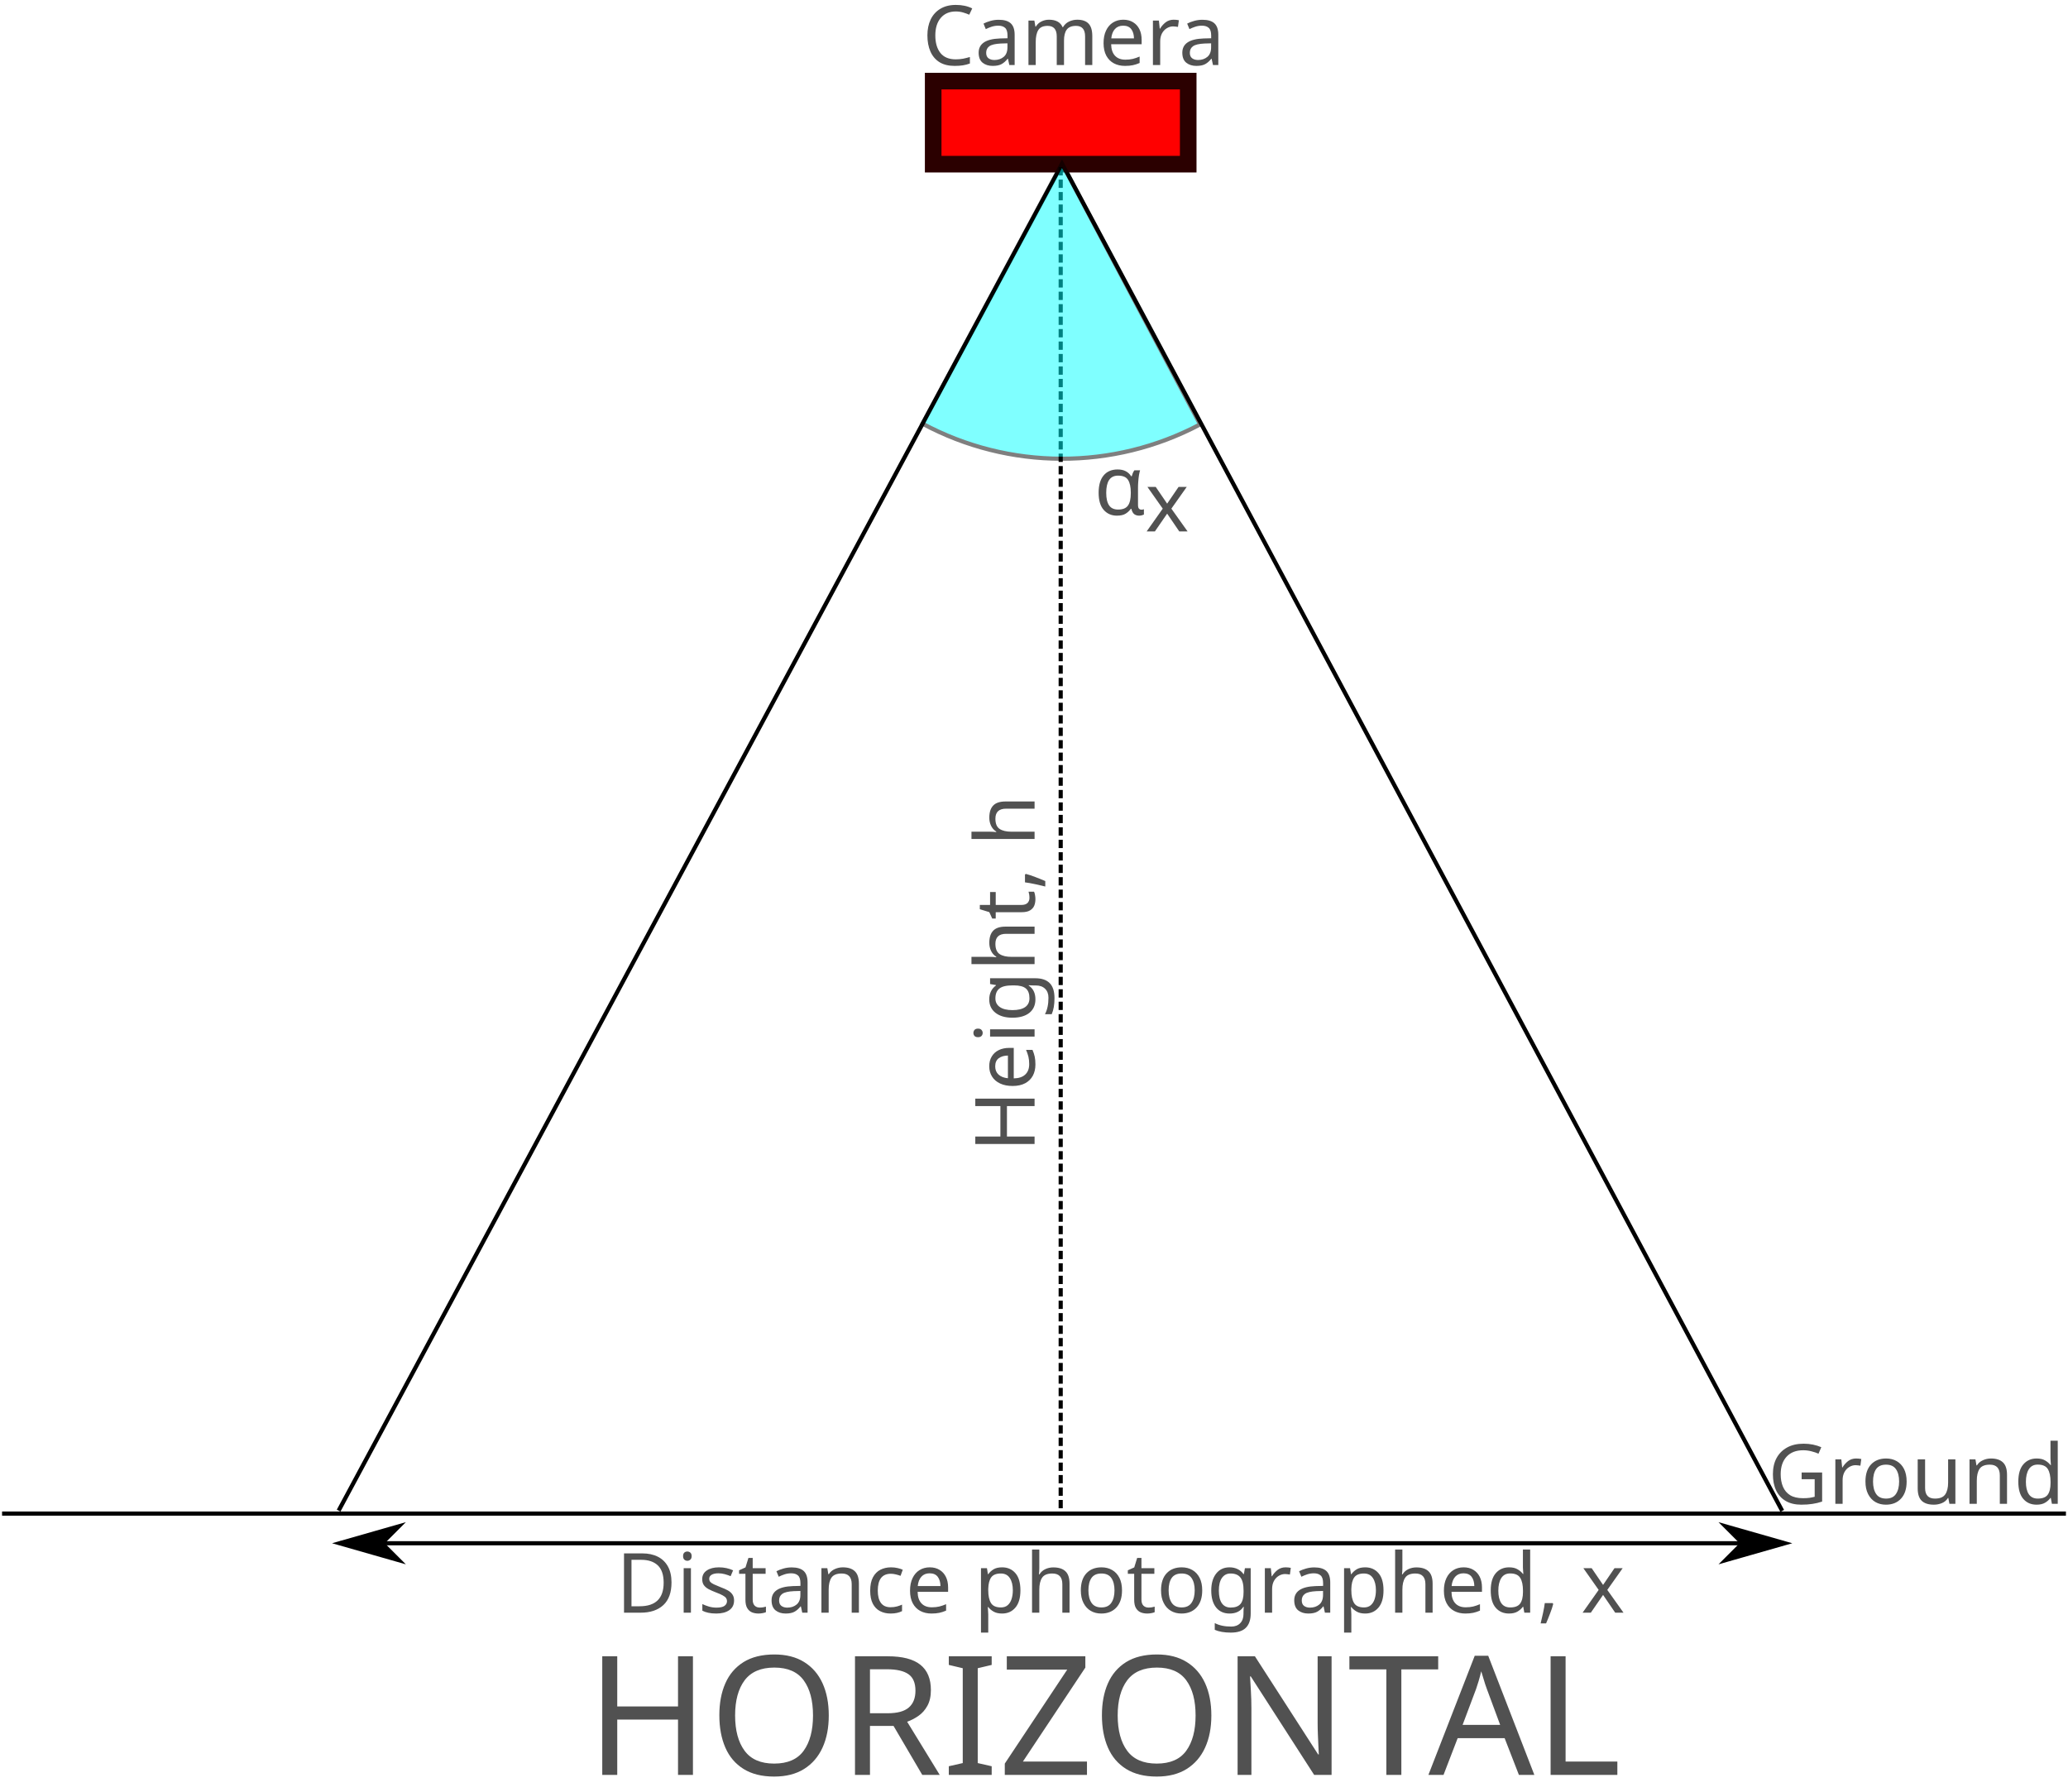
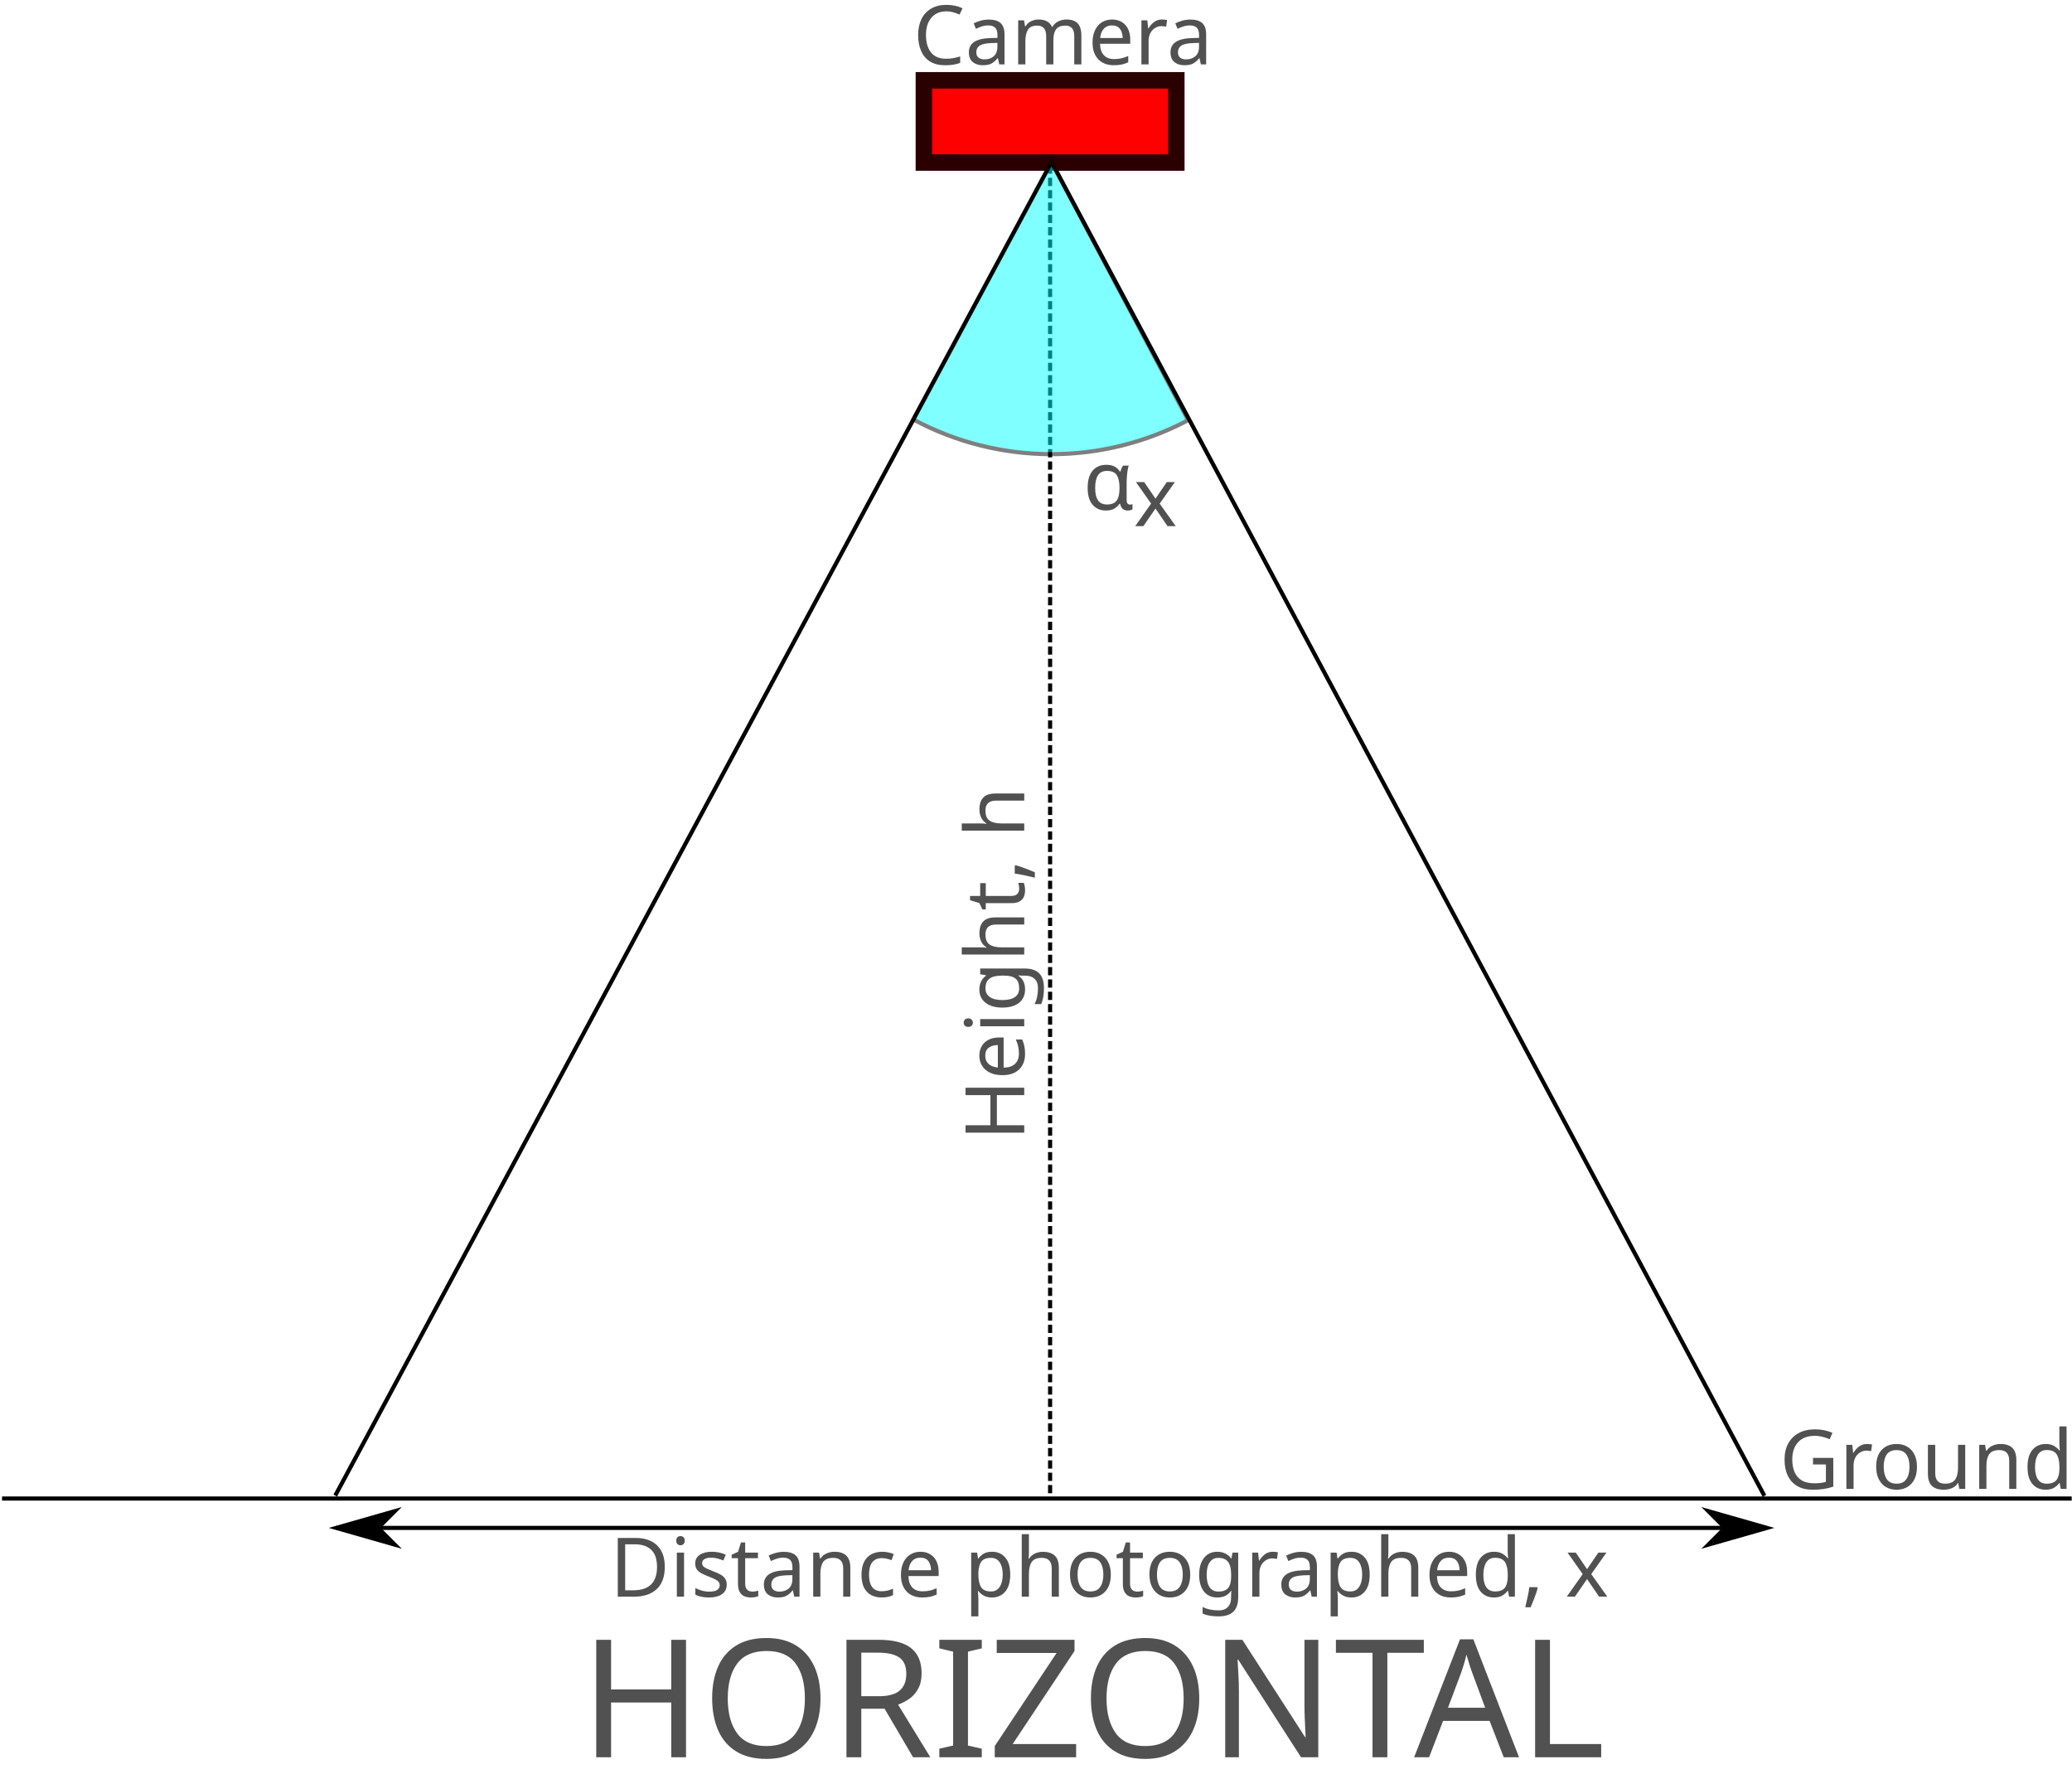
- <svg xmlns="http://www.w3.org/2000/svg" width="498.14" height="431.52" id="svg2" version="1.1">
+ <svg xmlns="http://www.w3.org/2000/svg" width="504.14" height="431.52" id="svg2" version="1.1">
  <defs id="defs4">
    <marker orient="auto" refY="0" refX="0" id="Arrow1Lend" style="overflow:visible">
      <path id="path3822" d="M 0,0 5,-5 -12.5,0 5,5 0,0 z" style="fill-rule:evenodd;stroke:#000000;stroke-width:1pt" transform="matrix(-0.8,0,0,-0.8,-10,0)" />
    </marker>
    <marker orient="auto" refY="0" refX="0" id="Arrow1Lstart" style="overflow:visible">
      <path id="path3819" d="M 0,0 5,-5 -12.5,0 5,5 0,0 z" style="fill-rule:evenodd;stroke:#000000;stroke-width:1pt" transform="matrix(0.8,0,0,0.8,10,0)" />
    </marker>
  </defs>
  <g id="layer1" transform="translate(-82.35714,-140.6834)">
-     <path style="fill:none;stroke:#000000;stroke-width:1px;stroke-linecap:butt;stroke-linejoin:miter;stroke-opacity:1" d="m 82.857,505.219 497.143,0" id="path2985" />
+     <path style="fill:none;stroke:#000000;stroke-width:1.006px;stroke-linecap:butt;stroke-linejoin:miter;stroke-opacity:1" d="m 82.857,505.219 503.565,0" id="path2985" />
    <path style="fill:none;stroke:#000000;stroke-width:1px;stroke-linecap:butt;stroke-linejoin:miter;stroke-opacity:1" d="m 338.571,179.505 -174.643,325" id="path2987" />
    <path style="fill:none;stroke:#000000;stroke-width:1px;stroke-linecap:butt;stroke-linejoin:miter;stroke-opacity:1" d="M 511.658,504.57 337.722,179.191" id="path2987-6" />
    <rect style="fill:#ff0000;fill-opacity:1;stroke:#2b0000;stroke-width:4;stroke-linecap:round;stroke-miterlimit:4;stroke-opacity:1;stroke-dasharray:none" id="rect3025" width="61.429" height="20" x="307.143" y="160.219" />
    <text xml:space="preserve" style="font-size:14px;font-style:normal;font-variant:normal;font-weight:normal;font-stretch:normal;line-height:125%;letter-spacing:0px;word-spacing:0px;fill:#515151;fill-opacity:1;stroke:none;font-family:PT Sans;-inkscape-font-specification:PT Sans" x="304.531" y="156.352" id="text3027">
      <tspan id="tspan3029" x="304.531" y="156.352" style="font-size:20px;fill:#515151;fill-opacity:1">Camera</tspan>
    </text>
-     <text xml:space="preserve" style="font-size:14px;font-style:normal;font-weight:normal;line-height:125%;letter-spacing:0px;word-spacing:0px;fill:#515151;fill-opacity:1;stroke:none;font-family:Sans" x="508.195" y="502.873" id="text3031">
-       <tspan id="tspan3033" x="508.195" y="502.873" style="font-size:20px;fill:#515151;fill-opacity:1">Ground</tspan>
+     <text xml:space="preserve" style="font-size:14px;font-style:normal;font-weight:normal;line-height:125%;letter-spacing:0px;word-spacing:0px;fill:#515151;fill-opacity:1;stroke:none;font-family:Sans" x="515.338" y="502.873" id="text3031">
+       <tspan id="tspan3033" x="515.338" y="502.873" style="font-size:20px;fill:#515151;fill-opacity:1">Ground</tspan>
    </text>
    <path style="fill:none;stroke:#000000;stroke-width:1;stroke-linecap:butt;stroke-linejoin:miter;stroke-miterlimit:4;stroke-opacity:1;stroke-dasharray:2, 1;stroke-dashoffset:0" d="m 337.857,180.934 0,324.286" id="path3035" />
    <text xml:space="preserve" style="font-size:14px;font-style:normal;font-weight:normal;line-height:125%;letter-spacing:0px;word-spacing:0px;fill:#515151;fill-opacity:1;stroke:none;font-family:Sans" x="-418.143" y="331.566" id="text3805" transform="matrix(0,-1,1,0,0,0)">
      <tspan id="tspan3807" x="-418.143" y="331.566" style="font-size:20px;font-style:normal;font-variant:normal;font-weight:normal;font-stretch:normal;fill:#515151;fill-opacity:1;font-family:PT Sans;-inkscape-font-specification:PT Sans">Height, h</tspan>
    </text>
    <text xml:space="preserve" style="font-size:14px;font-style:normal;font-weight:normal;line-height:125%;letter-spacing:0px;word-spacing:0px;fill:#515151;fill-opacity:1;stroke:none;font-family:Sans" x="230.735" y="529.087" id="text3809">
      <tspan x="230.735" y="529.087" id="tspan4461" style="font-size:20px;font-style:normal;font-variant:normal;font-weight:normal;font-stretch:normal;fill:#515151;fill-opacity:1;font-family:PT Sans;-inkscape-font-specification:PT Sans">Distance photographed, x</tspan>
    </text>
    <path style="fill:none;stroke:#000000;stroke-width:1px;stroke-linecap:butt;stroke-linejoin:miter;stroke-opacity:1;marker-start:url(#Arrow1Lstart);marker-end:url(#Arrow1Lend)" d="m 164.286,512.362 347.857,0" id="path3813" />
    <path style="opacity:0.5;color:#000000;fill:#00ffff;fill-opacity:1;fill-rule:evenodd;stroke:#000000;stroke-width:1px;stroke-linecap:butt;stroke-linejoin:miter;stroke-miterlimit:4;stroke-opacity:1;stroke-dasharray:none;stroke-dashoffset:0;marker:none;visibility:visible;display:inline;overflow:visible;enable-background:accumulate" id="path4447" d="m 397.32,263.455 a 71.071,71.071 0 0 1 -50.695,43.613 l -15.553,-69.349 z" transform="matrix(0.7563924,0.6541181,-0.6541181,0.7563924,243.2452,-216.274)" />
    <text xml:space="preserve" x="345.903" y="264.673" id="text4451" style="fill:#515151;fill-opacity:1">
      <tspan id="tspan4453" x="345.903" y="264.673" style="font-size:20px;font-style:normal;font-variant:normal;font-weight:normal;font-stretch:normal;fill:#515151;fill-opacity:1;font-family:PT Sans;-inkscape-font-specification:PT Sans">α<tspan style="font-size:20px;font-style:normal;font-variant:normal;font-weight:normal;font-stretch:normal;baseline-shift:sub;fill:#515151;fill-opacity:1;font-family:PT Sans;-inkscape-font-specification:PT Sans" id="tspan4455">x</tspan>
      </tspan>
    </text>
    <text xml:space="preserve" style="font-size:14px;font-style:normal;font-weight:normal;line-height:125%;letter-spacing:0px;word-spacing:0px;fill:#515151;fill-opacity:1;stroke:none;font-family:Sans" x="223.554" y="568.152" id="text4457">
      <tspan id="tspan4459" x="223.554" y="568.152" style="font-size:40px;font-style:normal;font-variant:normal;font-weight:normal;font-stretch:normal;fill:#515151;fill-opacity:1;font-family:PT Sans;-inkscape-font-specification:PT Sans">HORIZONTAL</tspan>
    </text>
  </g>
</svg>
